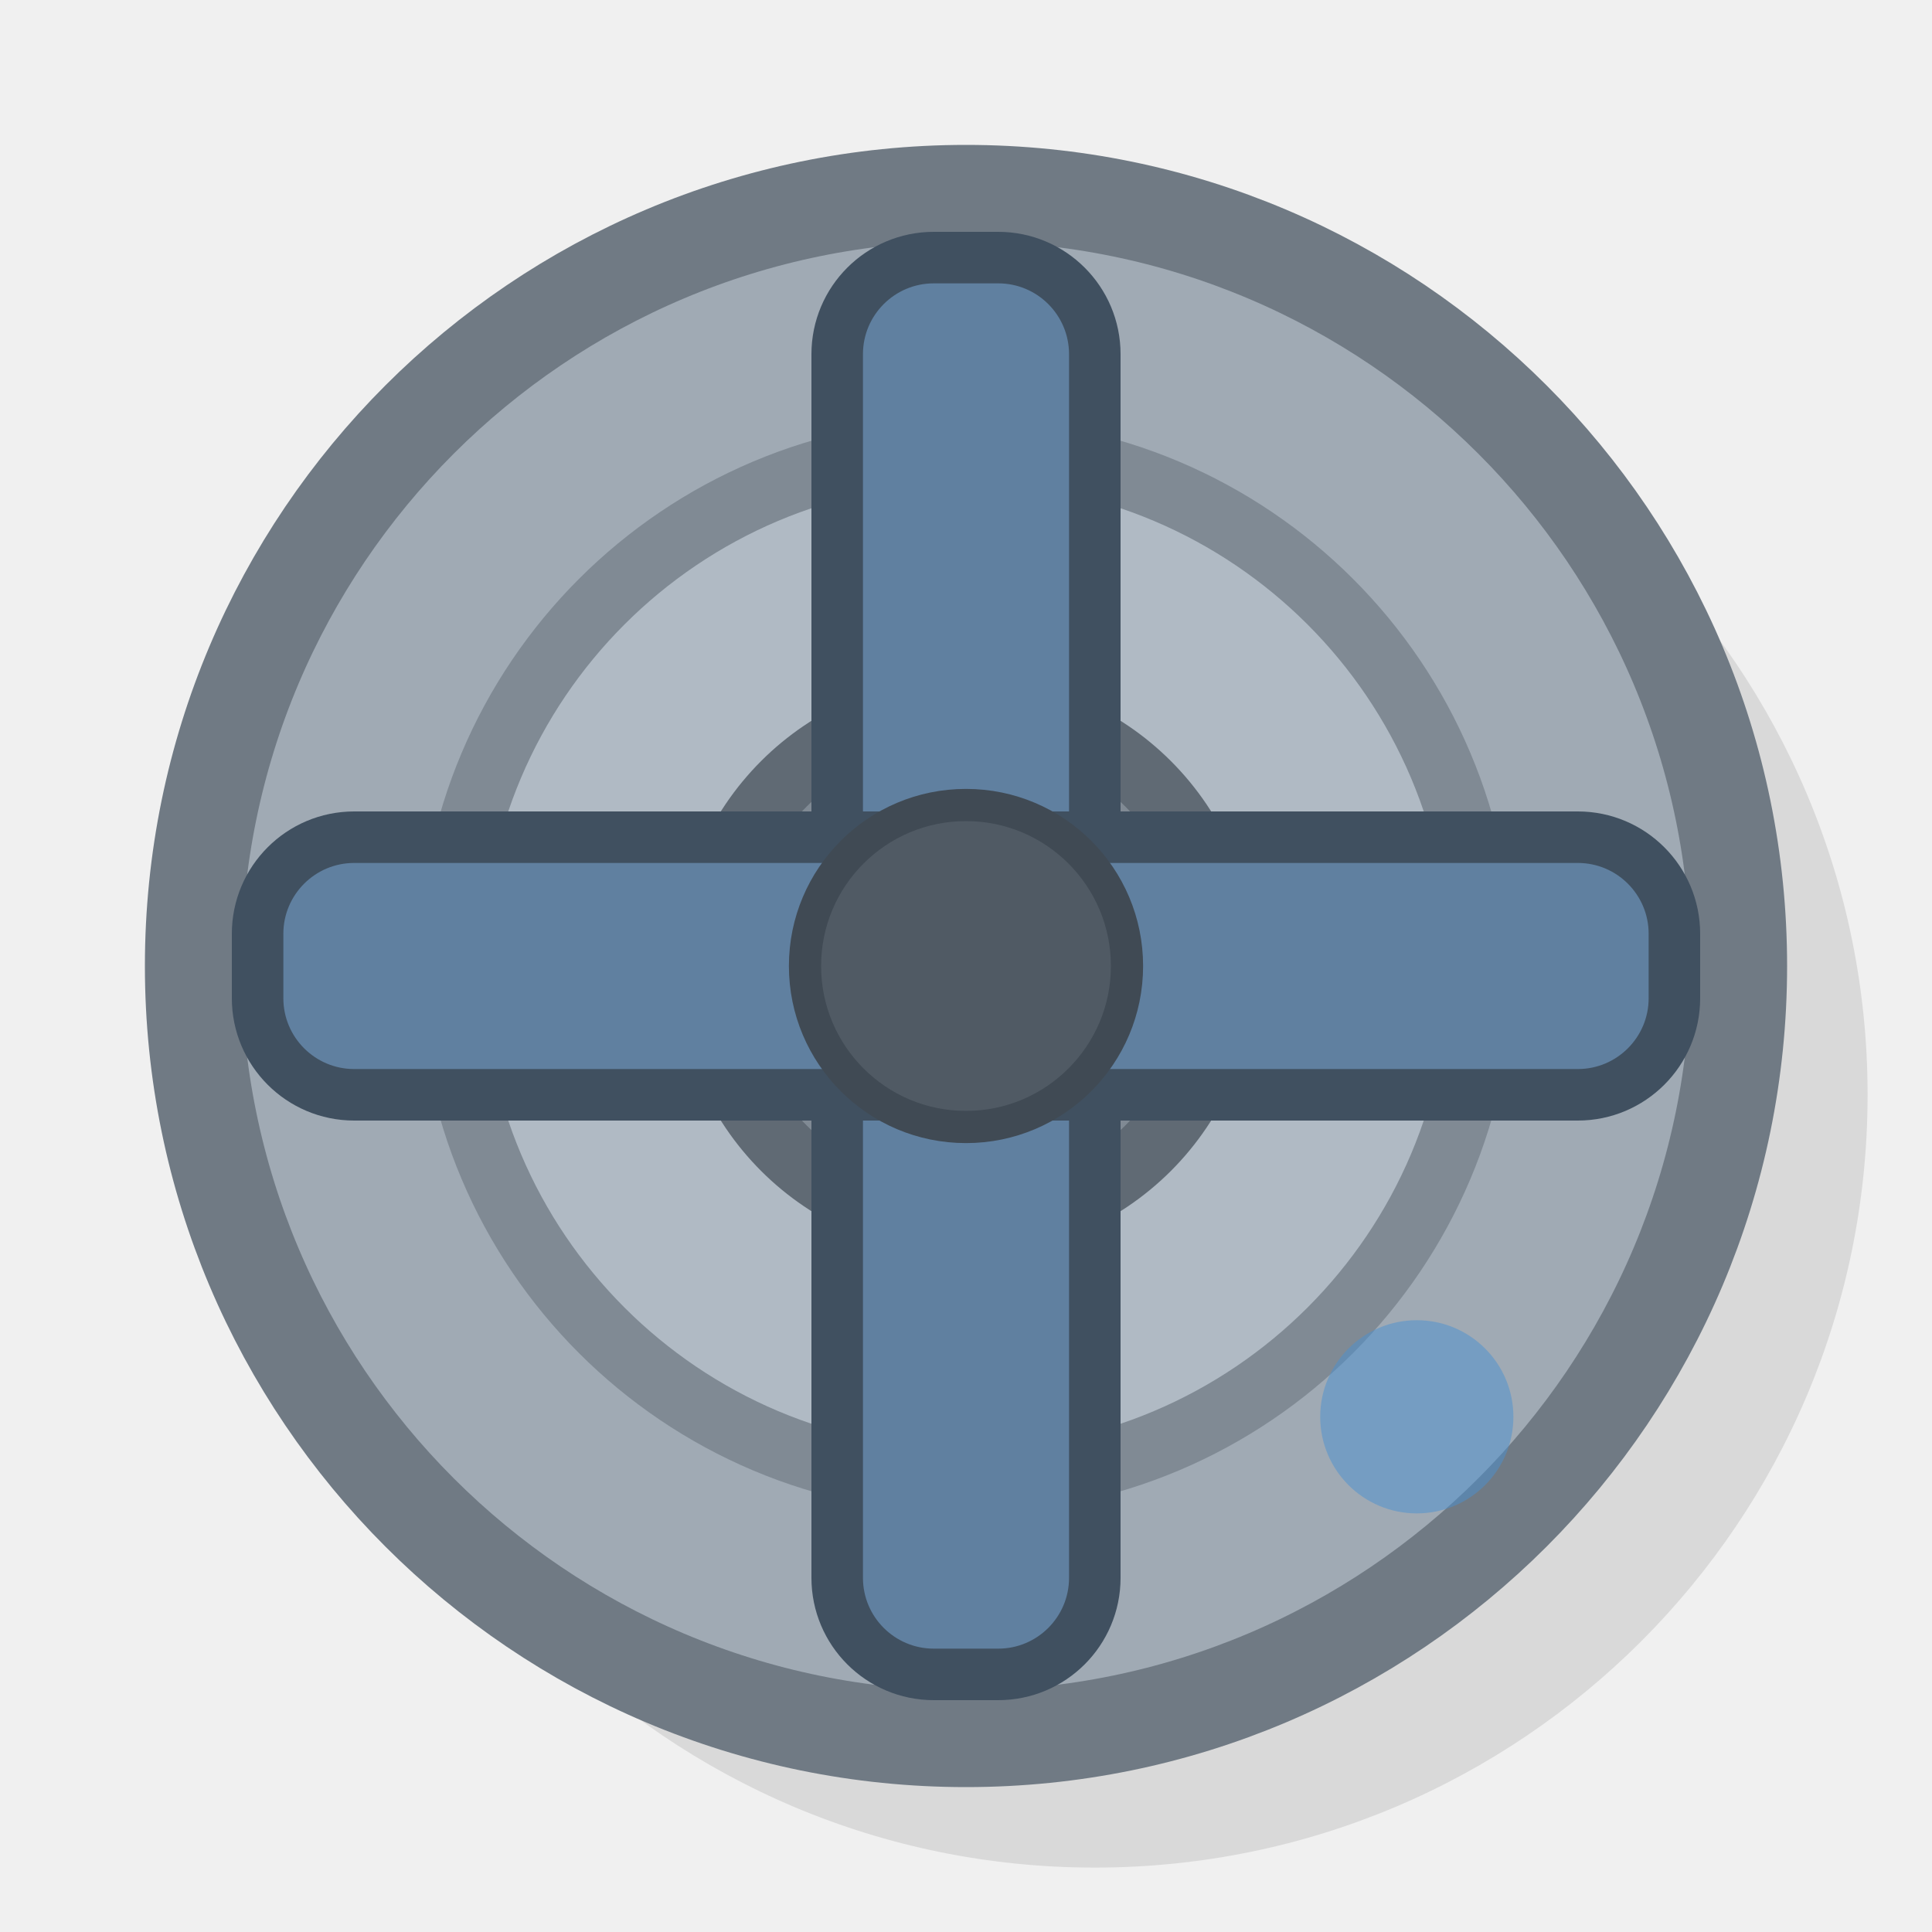
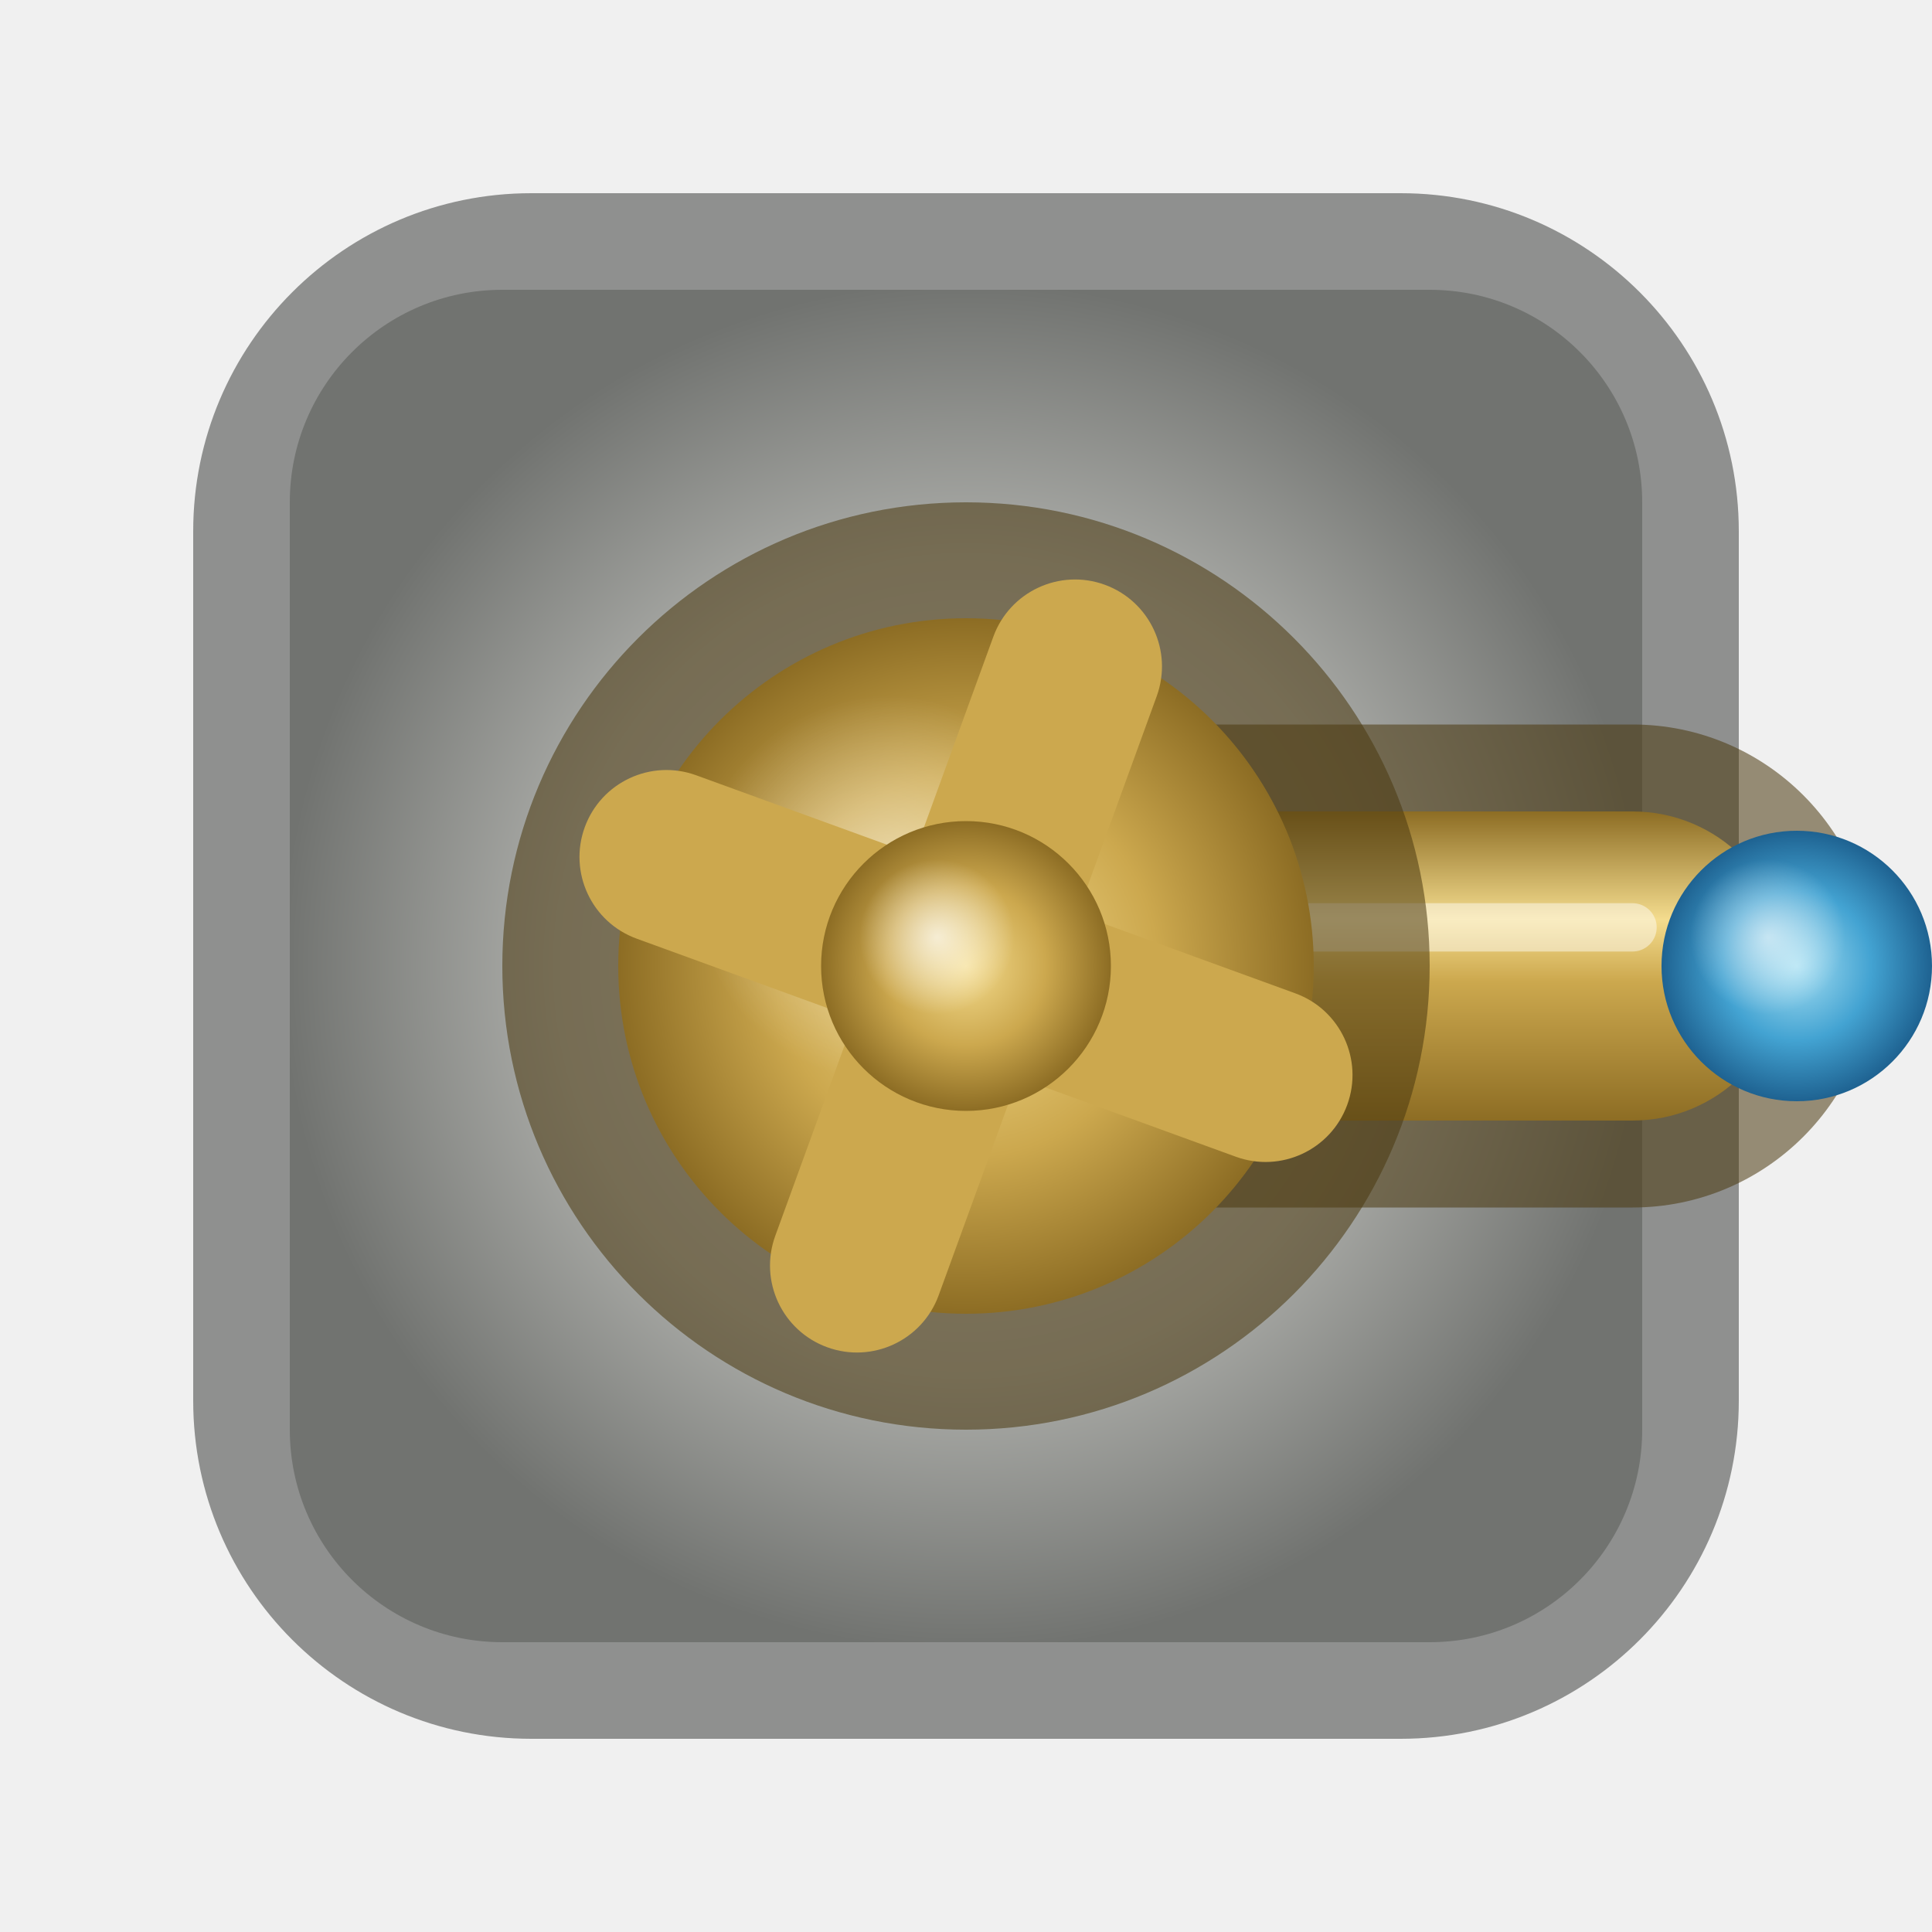
- <svg xmlns="http://www.w3.org/2000/svg" viewBox="0 0 30 30">
-   <ellipse cx="17" cy="17" rx="12" ry="12" fill="#00000018" />
-   <circle cx="15" cy="15" r="12" fill="#A0AAB4" stroke="#707A84" stroke-width="1.5" />
-   <circle cx="15" cy="15" r="8" fill="#B0BAC4" stroke="#808A94" stroke-width="1" />
-   <circle cx="15" cy="15" r="4" fill="#808A94" stroke="#606A74" stroke-width="1" />
-   <circle cx="15" cy="15" r="2" fill="#606A74" />
-   <rect x="13" y="4" width="4" height="22" rx="1.5" fill="#6080A0" stroke="#405060" stroke-width="0.8" />
-   <rect x="4" y="13" width="22" height="4" rx="1.5" fill="#6080A0" stroke="#405060" stroke-width="0.8" />
-   <circle cx="15" cy="15" r="2.5" fill="#505A64" stroke="#404A54" stroke-width="0.5" />
-   <circle cx="22" cy="22" r="1.5" fill="#4A90D0" opacity="0.5" />
+ <svg xmlns="http://www.w3.org/2000/svg" viewBox="0 0 20 20">
+   <defs>
+     <radialGradient id="wt9_r1" cx="50%" cy="50%" r="50%">
+       <stop offset="0%" stop-color="#d5d5d2" />
+       <stop offset="60%" stop-color="#abaca8" />
+       <stop offset="100%" stop-color="#717370" />
+     </radialGradient>
+     <linearGradient id="wt9_l2" x1="0" y1="0" x2="0" y2="1">
+       <stop offset="0%" stop-color="#8d6d24" />
+       <stop offset="35%" stop-color="#f4dc8e" />
+       <stop offset="55%" stop-color="#cca84e" />
+       <stop offset="100%" stop-color="#8d6d24" />
+     </linearGradient>
+     <radialGradient id="wt9_r3" cx="50%" cy="50%" r="50%">
+       <stop offset="0%" stop-color="#a6dff2" />
+       <stop offset="55%" stop-color="#43a3d2" />
+       <stop offset="100%" stop-color="#1e6291" />
+     </radialGradient>
+     <radialGradient id="wt9_r4" cx="50%" cy="50%" r="50%">
+       <stop offset="0%" stop-color="#ffffff" stop-opacity="0.6" />
+       <stop offset="100%" stop-color="#ffffff" stop-opacity="0" />
+     </radialGradient>
+     <radialGradient id="wt9_r5" cx="50%" cy="50%" r="50%">
+       <stop offset="0%" stop-color="#f4dc8e" />
+       <stop offset="55%" stop-color="#cca84e" />
+       <stop offset="100%" stop-color="#8d6d24" />
+     </radialGradient>
+     <radialGradient id="wt9_r6" cx="50%" cy="50%" r="50%">
+       <stop offset="0%" stop-color="#ffffff" stop-opacity="0.5" />
+       <stop offset="100%" stop-color="#ffffff" stop-opacity="0" />
+     </radialGradient>
+     <radialGradient id="wt9_r7" cx="50%" cy="50%" r="50%">
+       <stop offset="0%" stop-color="#f4dc8e" />
+       <stop offset="55%" stop-color="#cca84e" />
+       <stop offset="100%" stop-color="#8d6d24" />
+     </radialGradient>
+     <radialGradient id="wt9_r8" cx="50%" cy="50%" r="50%">
+       <stop offset="0%" stop-color="#ffffff" stop-opacity="0.7" />
+       <stop offset="100%" stop-color="#ffffff" stop-opacity="0" />
+     </radialGradient>
+   </defs>
+   <rect x="2.0" y="2.0" width="16.0" height="16.0" rx="3.5" fill="#404240" opacity="0.55" />
+   <rect x="3.0" y="3.0" width="14.0" height="14.0" rx="2.2" fill="url(#wt9_r1)" />
+   <rect x="9.1" y="7.5" width="10.3" height="5.0" rx="2.5" fill="#4a380f" opacity="0.55" />
+   <rect x="10.0" y="8.4" width="8.5" height="3.2" rx="1.6" fill="url(#wt9_l2)" />
+   <line x1="11.6" y1="9.6" x2="16.9" y2="9.6" stroke="#ffffff" stroke-width="0.5" stroke-linecap="round" opacity="0.45" />
+   <circle cx="18.6" cy="10.0" r="1.4" fill="url(#wt9_r3)" />
+   <circle cx="18.3" cy="9.7" r="0.8" fill="url(#wt9_r4)" />
+   <circle cx="10.0" cy="10.0" r="4.8" fill="#4a380f" opacity="0.55" />
+   <circle cx="10.0" cy="10.0" r="3.6" fill="url(#wt9_r5)" />
+   <circle cx="9.2" cy="9.2" r="2.0" fill="url(#wt9_r6)" />
+   <g transform="rotate(20.0 10.0 10.0)">
+     <g transform="rotate(0.0 10.0 10.0)">
+       <rect x="5.8" y="9.1" width="8.4" height="1.8" rx="0.9" fill="#cca84e" />
+     </g>
+     <g transform="rotate(90.0 10.0 10.0)">
+       <rect x="5.8" y="9.1" width="8.4" height="1.8" rx="0.9" fill="#cca84e" />
+     </g>
+   </g>
+   <circle cx="10.0" cy="10.0" r="1.5" fill="url(#wt9_r7)" />
+   <circle cx="9.7" cy="9.7" r="0.8" fill="url(#wt9_r8)" />
</svg>
